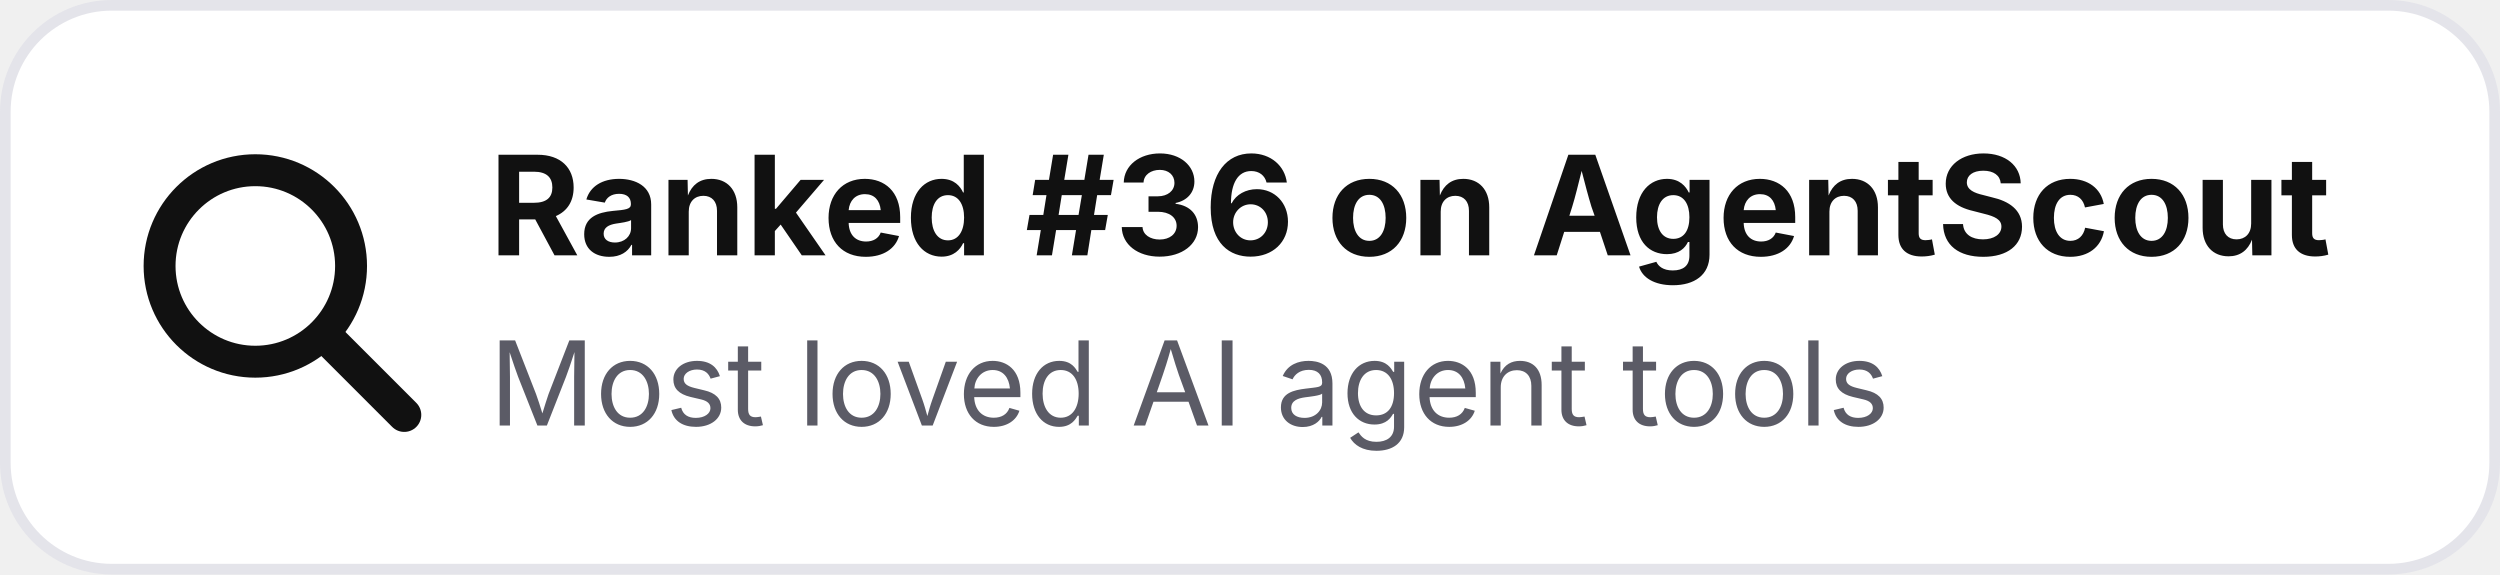
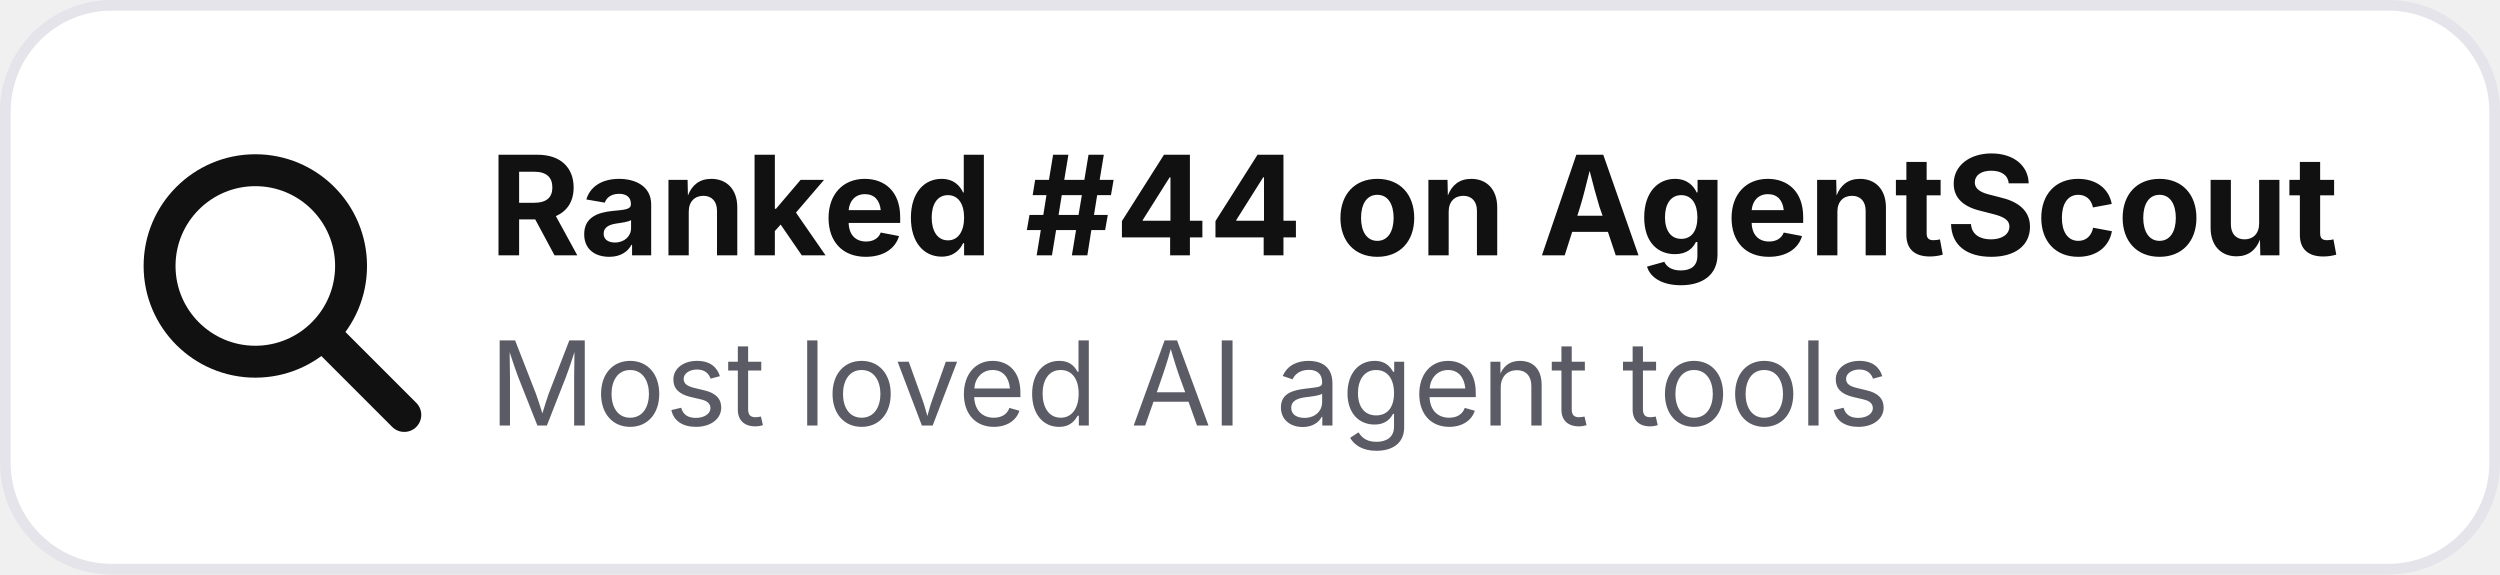
- <svg xmlns="http://www.w3.org/2000/svg" width="235" height="54" viewBox="0 0 235 54" role="img" aria-label="Ranked #36 on AgentScout">
+ <svg xmlns="http://www.w3.org/2000/svg" width="235" height="54" viewBox="0 0 235 54" role="img" aria-label="Ranked #44 on AgentScout">
  <rect x=".5" y=".5" width="234" height="53" rx="10" fill="#ffffff" stroke="#e4e4ea" />
  <circle cx="24" cy="25" r="9" fill="none" stroke="#111111" stroke-width="3" />
  <path d="M31 32l7 7" stroke="#111111" stroke-width="3.2" stroke-linecap="round" />
-   <text x="46" y="24" font-family="Inter,Segoe UI,Arial,sans-serif" font-size="13" font-weight="700" fill="#111111">Ranked #36 on AgentScout</text>
+   <text x="46" y="24" font-family="Inter,Segoe UI,Arial,sans-serif" font-size="13" font-weight="700" fill="#111111">Ranked #44 on AgentScout</text>
  <text x="46" y="40" font-family="Inter,Segoe UI,Arial,sans-serif" font-size="11" fill="#5b5b66">Most loved AI agent tools</text>
</svg>
